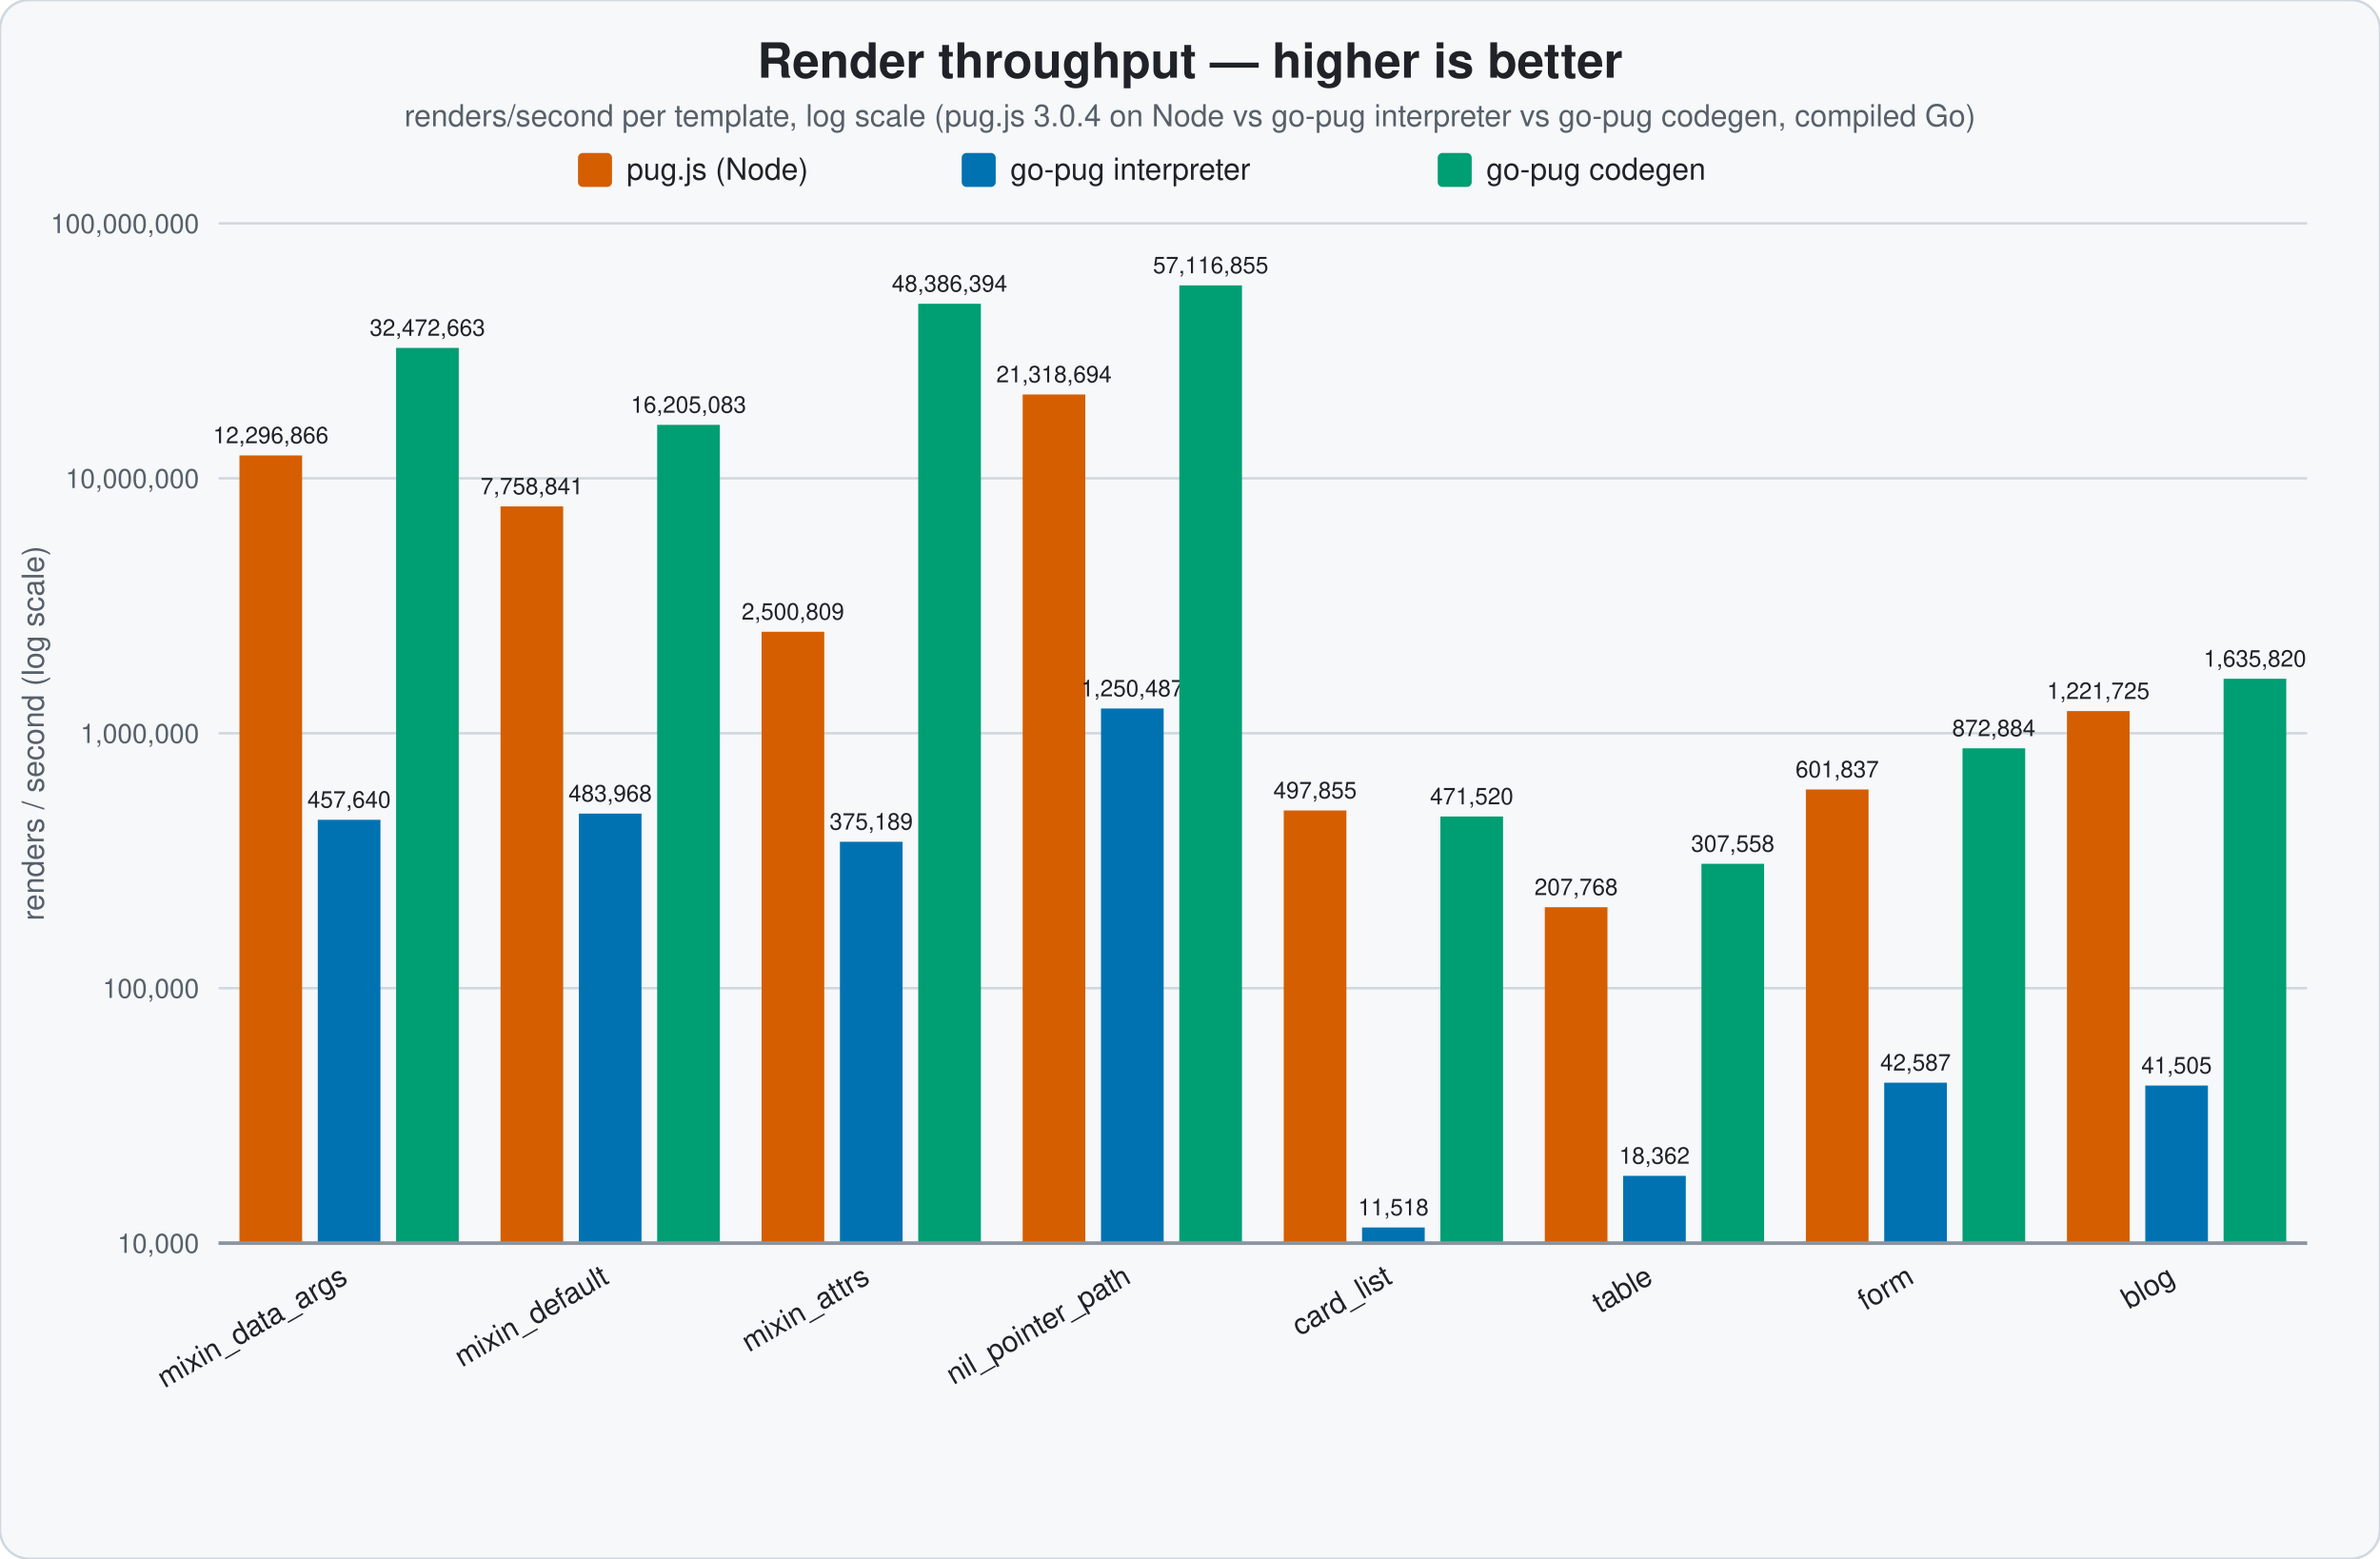
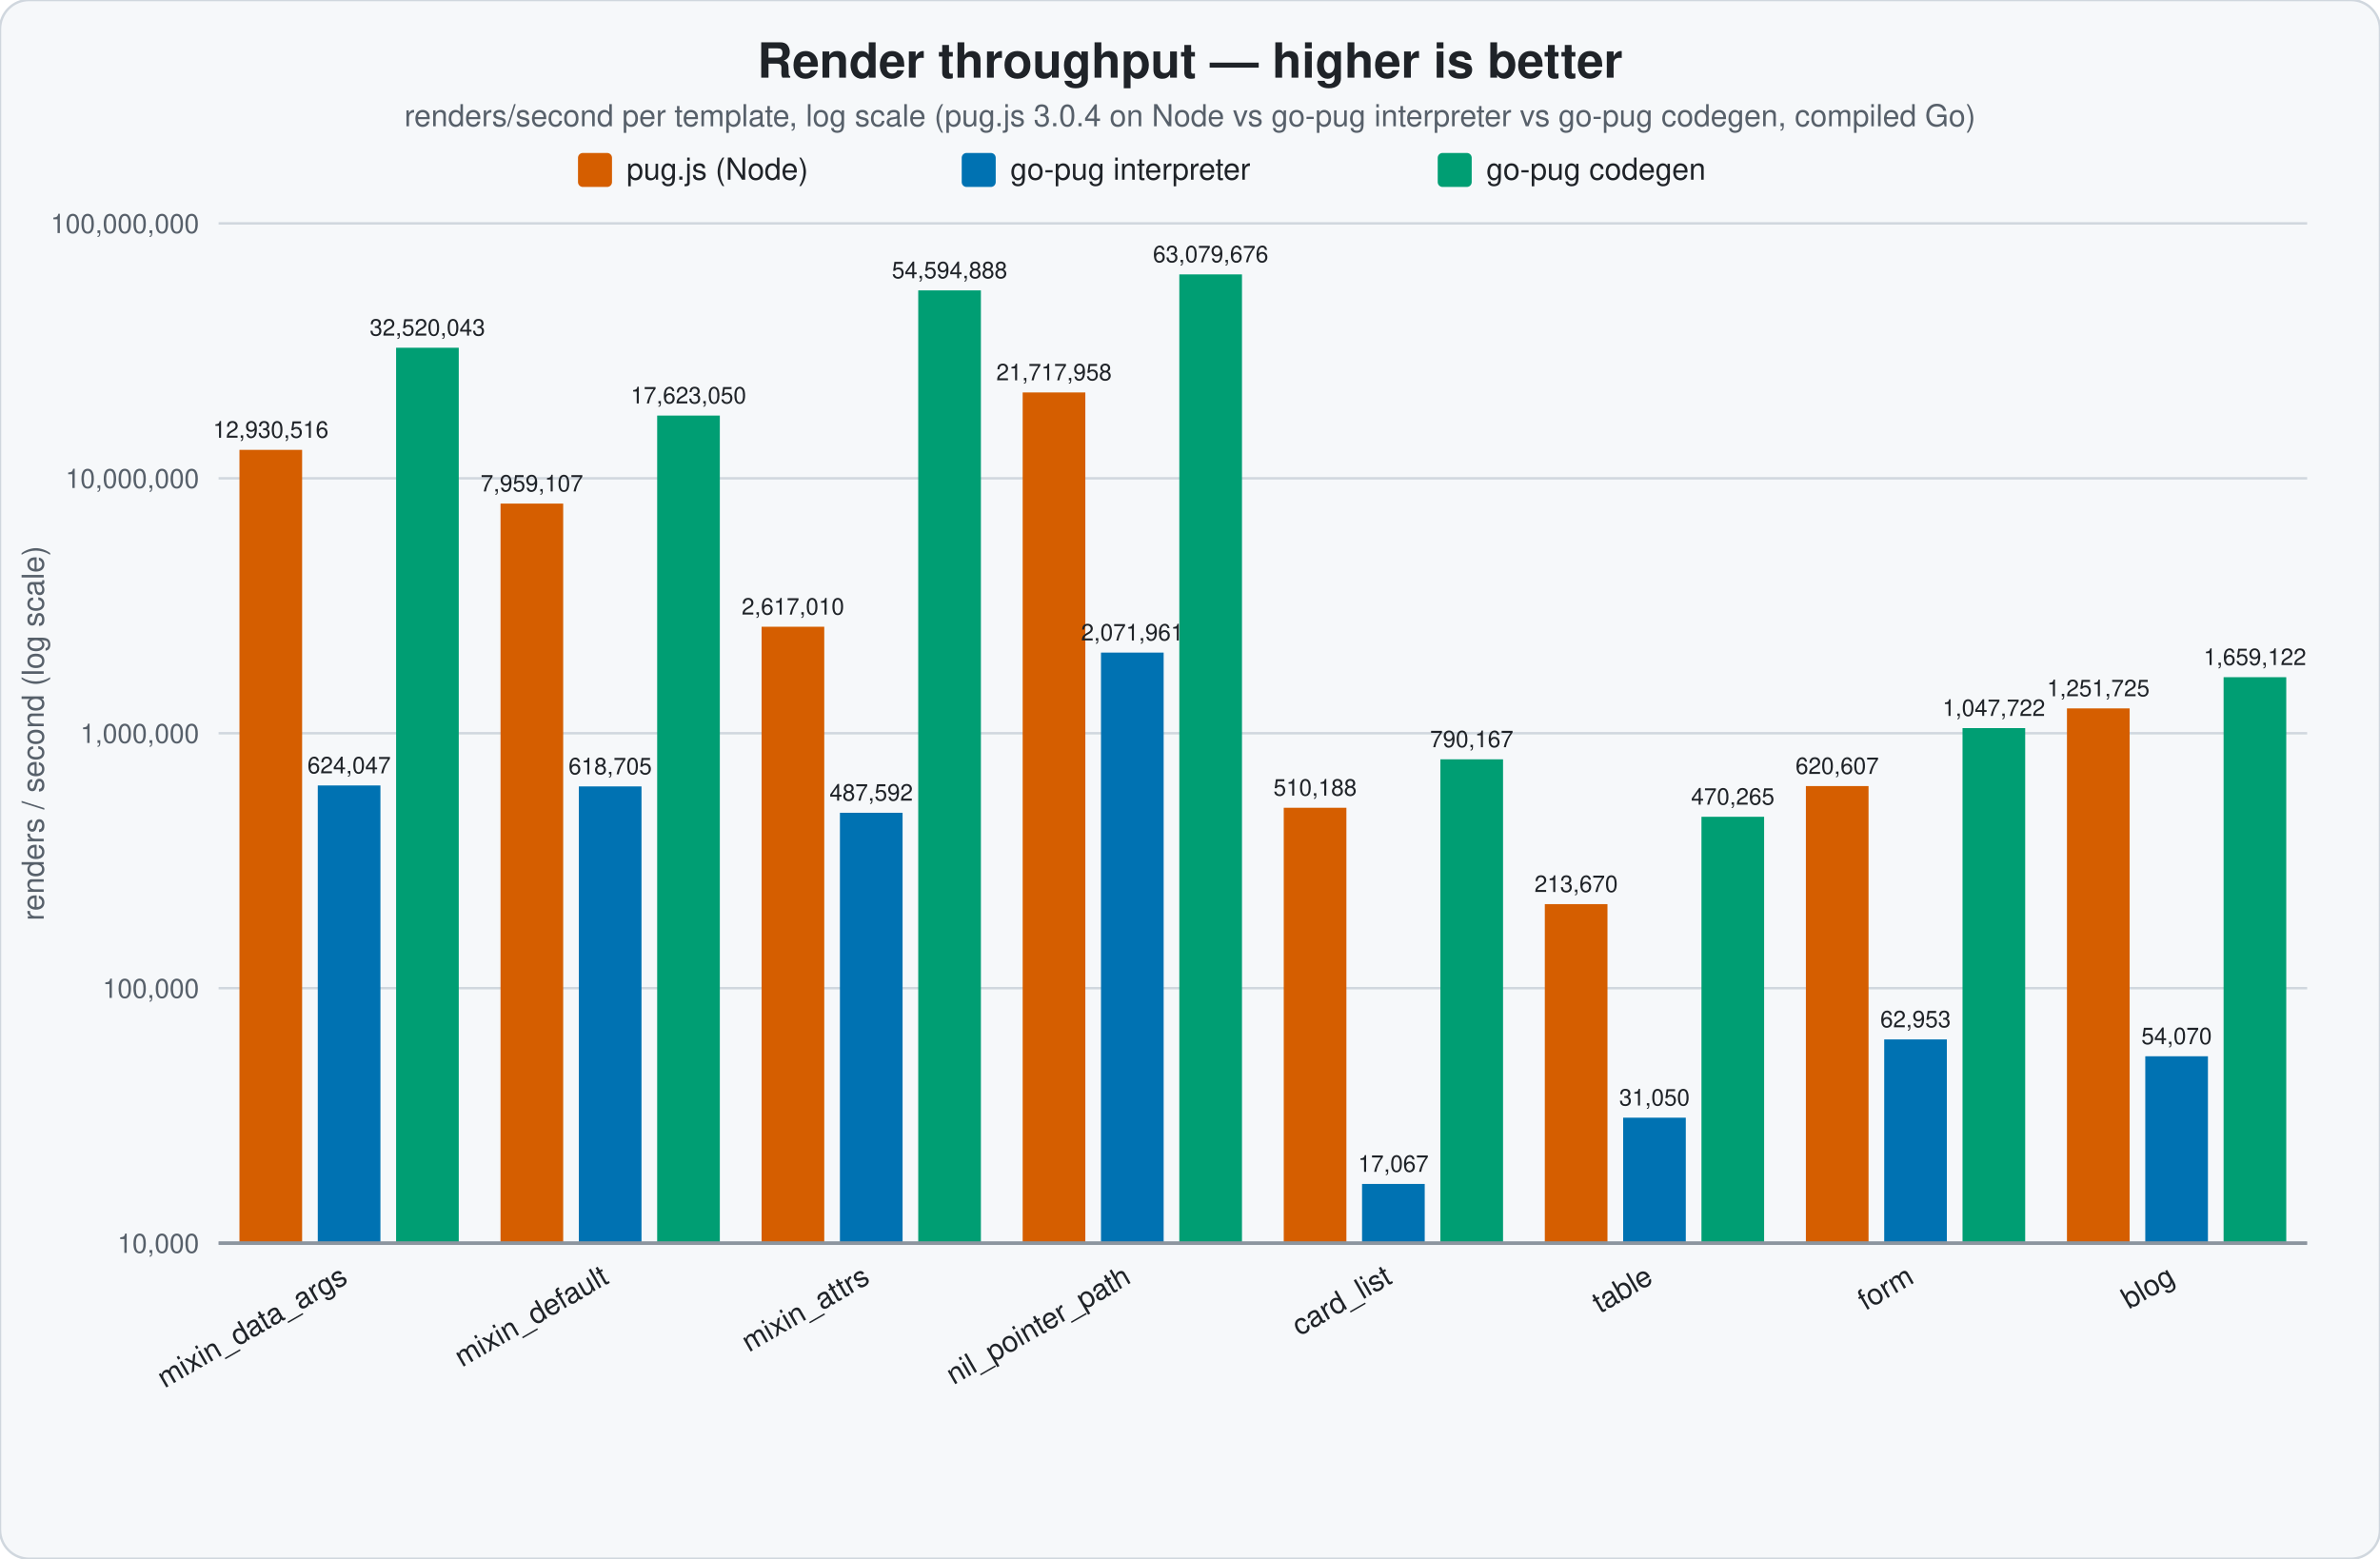
<svg xmlns="http://www.w3.org/2000/svg" viewBox="0 0 980 642" width="980" height="642" font-family="-apple-system, BlinkMacSystemFont, 'Segoe UI', Helvetica, Arial, sans-serif">
  <rect x="0" y="0" width="980" height="642" rx="12" fill="#f6f8fa" stroke="#d0d7de" stroke-width="1" />
  <text x="490" y="32" font-size="20" font-weight="700" fill="#1f2328" text-anchor="middle">Render throughput — higher is better</text>
  <text x="490" y="52" font-size="12.5" fill="#57606a" text-anchor="middle">renders/second per template, log scale (pug.js 3.0.4 on Node vs go-pug interpreter vs go-pug codegen, compiled Go)</text>
  <rect x="238" y="63" width="14" height="14" rx="2" fill="#d55e00" />
  <text x="258" y="74" font-size="12.5" fill="#1f2328">pug.js (Node)</text>
  <rect x="396" y="63" width="14" height="14" rx="2" fill="#0072b2" />
  <text x="416" y="74" font-size="12.5" fill="#1f2328">go-pug interpreter</text>
  <rect x="592" y="63" width="14" height="14" rx="2" fill="#009e73" />
  <text x="612" y="74" font-size="12.5" fill="#1f2328">go-pug codegen</text>
  <line x1="90" y1="512" x2="950" y2="512" stroke="#d0d7de" stroke-width="1" />
  <text x="82" y="516" font-size="11" fill="#57606a" text-anchor="end">10,000</text>
  <line x1="90" y1="407" x2="950" y2="407" stroke="#d0d7de" stroke-width="1" />
  <text x="82" y="411" font-size="11" fill="#57606a" text-anchor="end">100,000</text>
  <line x1="90" y1="302" x2="950" y2="302" stroke="#d0d7de" stroke-width="1" />
  <text x="82" y="306" font-size="11" fill="#57606a" text-anchor="end">1,000,000</text>
  <line x1="90" y1="197" x2="950" y2="197" stroke="#d0d7de" stroke-width="1" />
  <text x="82" y="201" font-size="11" fill="#57606a" text-anchor="end">10,000,000</text>
  <line x1="90" y1="92" x2="950" y2="92" stroke="#d0d7de" stroke-width="1" />
  <text x="82" y="96" font-size="11" fill="#57606a" text-anchor="end">100,000,000</text>
  <text x="18" y="302" font-size="12.5" fill="#57606a" text-anchor="middle" transform="rotate(-90 18 302)">renders / second (log scale)</text>
-   <rect x="98.6" y="187.572" width="25.8" height="324.428" fill="#d55e00" />
-   <text x="111.5" y="182.572" font-size="9.5" fill="#1f2328" text-anchor="middle">12,296,866</text>
-   <rect x="130.85" y="337.645" width="25.8" height="174.355" fill="#0072b2" />
-   <text x="143.75" y="332.645" font-size="9.5" fill="#1f2328" text-anchor="middle">457,640</text>
-   <rect x="163.1" y="143.291" width="25.8" height="368.709" fill="#009e73" />
-   <text x="176" y="138.291" font-size="9.5" fill="#1f2328" text-anchor="middle">32,472,663</text>
+   <rect x="98.6" y="185.28" width="25.8" height="326.72" fill="#d55e00" />
+   <text x="111.5" y="180.28" font-size="9.5" fill="#1f2328" text-anchor="middle">12,930,516</text>
+   <rect x="130.85" y="323.502" width="25.8" height="188.498" fill="#0072b2" />
+   <text x="143.75" y="318.502" font-size="9.5" fill="#1f2328" text-anchor="middle">624,047</text>
+   <rect x="163.1" y="143.224" width="25.8" height="368.776" fill="#009e73" />
+   <text x="176" y="138.224" font-size="9.5" fill="#1f2328" text-anchor="middle">32,520,043</text>
  <text x="143.75" y="528" font-size="12" fill="#1f2328" text-anchor="end" transform="rotate(-30 143.75 528)">mixin_data_args</text>
-   <rect x="206.1" y="208.571" width="25.8" height="303.429" fill="#d55e00" />
-   <text x="219" y="203.571" font-size="9.5" fill="#1f2328" text-anchor="middle">7,758,841</text>
-   <rect x="238.35" y="335.094" width="25.8" height="176.906" fill="#0072b2" />
-   <text x="251.25" y="330.094" font-size="9.5" fill="#1f2328" text-anchor="middle">483,968</text>
-   <rect x="270.6" y="174.987" width="25.8" height="337.013" fill="#009e73" />
-   <text x="283.5" y="169.987" font-size="9.5" fill="#1f2328" text-anchor="middle">16,205,083</text>
+   <rect x="206.1" y="207.409" width="25.8" height="304.591" fill="#d55e00" />
+   <text x="219" y="202.409" font-size="9.5" fill="#1f2328" text-anchor="middle">7,959,107</text>
+   <rect x="238.35" y="323.894" width="25.8" height="188.106" fill="#0072b2" />
+   <text x="251.25" y="318.894" font-size="9.5" fill="#1f2328" text-anchor="middle">618,705</text>
+   <rect x="270.6" y="171.161" width="25.8" height="340.839" fill="#009e73" />
+   <text x="283.5" y="166.161" font-size="9.5" fill="#1f2328" text-anchor="middle">17,623,050</text>
  <text x="251.25" y="528" font-size="12" fill="#1f2328" text-anchor="end" transform="rotate(-30 251.25 528)">mixin_default</text>
-   <rect x="313.6" y="260.202" width="25.8" height="251.798" fill="#d55e00" />
-   <text x="326.5" y="255.202" font-size="9.5" fill="#1f2328" text-anchor="middle">2,500,809</text>
-   <rect x="345.85" y="346.704" width="25.8" height="165.296" fill="#0072b2" />
-   <text x="358.75" y="341.704" font-size="9.5" fill="#1f2328" text-anchor="middle">375,189</text>
-   <rect x="378.1" y="125.104" width="25.8" height="386.896" fill="#009e73" />
-   <text x="391" y="120.104" font-size="9.5" fill="#1f2328" text-anchor="middle">48,386,394</text>
+   <rect x="313.6" y="258.13" width="25.8" height="253.87" fill="#d55e00" />
+   <text x="326.5" y="253.13" font-size="9.5" fill="#1f2328" text-anchor="middle">2,617,010</text>
+   <rect x="345.85" y="334.754" width="25.8" height="177.246" fill="#0072b2" />
+   <text x="358.75" y="329.754" font-size="9.5" fill="#1f2328" text-anchor="middle">487,592</text>
+   <rect x="378.1" y="119.599" width="25.8" height="392.401" fill="#009e73" />
+   <text x="391" y="114.599" font-size="9.5" fill="#1f2328" text-anchor="middle">54,594,888</text>
  <text x="358.75" y="528" font-size="12" fill="#1f2328" text-anchor="end" transform="rotate(-30 358.75 528)">mixin_attrs</text>
-   <rect x="421.1" y="162.48" width="25.8" height="349.52" fill="#d55e00" />
-   <text x="434" y="157.48" font-size="9.5" fill="#1f2328" text-anchor="middle">21,318,694</text>
-   <rect x="453.35" y="291.807" width="25.8" height="220.193" fill="#0072b2" />
-   <text x="466.25" y="286.807" font-size="9.5" fill="#1f2328" text-anchor="middle">1,250,487</text>
-   <rect x="485.6" y="117.54" width="25.8" height="394.46" fill="#009e73" />
-   <text x="498.5" y="112.54" font-size="9.5" fill="#1f2328" text-anchor="middle">57,116,855</text>
+   <rect x="421.1" y="161.634" width="25.8" height="350.366" fill="#d55e00" />
+   <text x="434" y="156.634" font-size="9.5" fill="#1f2328" text-anchor="middle">21,717,958</text>
+   <rect x="453.35" y="268.78" width="25.8" height="243.22" fill="#0072b2" />
+   <text x="466.25" y="263.78" font-size="9.5" fill="#1f2328" text-anchor="middle">2,071,961</text>
+   <rect x="485.6" y="113.012" width="25.8" height="398.988" fill="#009e73" />
+   <text x="498.5" y="108.012" font-size="9.5" fill="#1f2328" text-anchor="middle">63,079,676</text>
  <text x="466.25" y="528" font-size="12" fill="#1f2328" text-anchor="end" transform="rotate(-30 466.25 528)">nil_pointer_path</text>
-   <rect x="528.6" y="333.804" width="25.8" height="178.196" fill="#d55e00" />
-   <text x="541.5" y="328.804" font-size="9.5" fill="#1f2328" text-anchor="middle">497,855</text>
-   <rect x="560.85" y="505.555" width="25.8" height="6.445" fill="#0072b2" />
-   <text x="573.75" y="500.555" font-size="9.5" fill="#1f2328" text-anchor="middle">11,518</text>
-   <rect x="593.1" y="336.282" width="25.8" height="175.718" fill="#009e73" />
-   <text x="606" y="331.282" font-size="9.5" fill="#1f2328" text-anchor="middle">471,520</text>
+   <rect x="528.6" y="332.688" width="25.8" height="179.312" fill="#d55e00" />
+   <text x="541.5" y="327.688" font-size="9.5" fill="#1f2328" text-anchor="middle">510,188</text>
+   <rect x="560.85" y="487.623" width="25.8" height="24.377" fill="#0072b2" />
+   <text x="573.75" y="482.623" font-size="9.5" fill="#1f2328" text-anchor="middle">17,067</text>
+   <rect x="593.1" y="312.74" width="25.8" height="199.26" fill="#009e73" />
+   <text x="606" y="307.74" font-size="9.5" fill="#1f2328" text-anchor="middle">790,167</text>
  <text x="573.75" y="528" font-size="12" fill="#1f2328" text-anchor="end" transform="rotate(-30 573.75 528)">card_list</text>
-   <rect x="636.1" y="373.654" width="25.8" height="138.346" fill="#d55e00" />
-   <text x="649" y="368.654" font-size="9.5" fill="#1f2328" text-anchor="middle">207,768</text>
-   <rect x="668.35" y="484.289" width="25.8" height="27.711" fill="#0072b2" />
-   <text x="681.25" y="479.289" font-size="9.5" fill="#1f2328" text-anchor="middle">18,362</text>
-   <rect x="700.6" y="355.768" width="25.8" height="156.232" fill="#009e73" />
-   <text x="713.5" y="350.768" font-size="9.5" fill="#1f2328" text-anchor="middle">307,558</text>
+   <rect x="636.1" y="372.377" width="25.8" height="139.623" fill="#d55e00" />
+   <text x="649" y="367.377" font-size="9.5" fill="#1f2328" text-anchor="middle">213,670</text>
+   <rect x="668.35" y="460.333" width="25.8" height="51.667" fill="#0072b2" />
+   <text x="681.25" y="455.333" font-size="9.5" fill="#1f2328" text-anchor="middle">31,050</text>
+   <rect x="700.6" y="336.404" width="25.8" height="175.596" fill="#009e73" />
+   <text x="713.5" y="331.404" font-size="9.5" fill="#1f2328" text-anchor="middle">470,265</text>
  <text x="681.25" y="528" font-size="12" fill="#1f2328" text-anchor="end" transform="rotate(-30 681.25 528)">table</text>
-   <rect x="743.6" y="325.155" width="25.8" height="186.845" fill="#d55e00" />
-   <text x="756.5" y="320.155" font-size="9.5" fill="#1f2328" text-anchor="middle">601,837</text>
-   <rect x="775.85" y="445.925" width="25.8" height="66.075" fill="#0072b2" />
-   <text x="788.75" y="440.925" font-size="9.5" fill="#1f2328" text-anchor="middle">42,587</text>
-   <rect x="808.1" y="308.2" width="25.8" height="203.8" fill="#009e73" />
-   <text x="821" y="303.2" font-size="9.5" fill="#1f2328" text-anchor="middle">872,884</text>
+   <rect x="743.6" y="323.754" width="25.8" height="188.246" fill="#d55e00" />
+   <text x="756.5" y="318.754" font-size="9.5" fill="#1f2328" text-anchor="middle">620,607</text>
+   <rect x="775.85" y="428.103" width="25.8" height="83.897" fill="#0072b2" />
+   <text x="788.75" y="423.103" font-size="9.5" fill="#1f2328" text-anchor="middle">62,953</text>
+   <rect x="808.1" y="299.874" width="25.8" height="212.126" fill="#009e73" />
+   <text x="821" y="294.874" font-size="9.5" fill="#1f2328" text-anchor="middle">1,047,722</text>
  <text x="788.75" y="528" font-size="12" fill="#1f2328" text-anchor="end" transform="rotate(-30 788.75 528)">form</text>
-   <rect x="851.1" y="292.868" width="25.8" height="219.132" fill="#d55e00" />
-   <text x="864" y="287.868" font-size="9.5" fill="#1f2328" text-anchor="middle">1,221,725</text>
-   <rect x="883.35" y="447.099" width="25.8" height="64.901" fill="#0072b2" />
-   <text x="896.25" y="442.099" font-size="9.5" fill="#1f2328" text-anchor="middle">41,505</text>
-   <rect x="915.6" y="279.558" width="25.8" height="232.442" fill="#009e73" />
-   <text x="928.5" y="274.558" font-size="9.5" fill="#1f2328" text-anchor="middle">1,635,820</text>
+   <rect x="851.1" y="291.762" width="25.8" height="220.238" fill="#d55e00" />
+   <text x="864" y="286.762" font-size="9.5" fill="#1f2328" text-anchor="middle">1,251,725</text>
+   <rect x="883.35" y="435.04" width="25.8" height="76.96" fill="#0072b2" />
+   <text x="896.25" y="430.04" font-size="9.5" fill="#1f2328" text-anchor="middle">54,070</text>
+   <rect x="915.6" y="278.913" width="25.8" height="233.087" fill="#009e73" />
+   <text x="928.5" y="273.913" font-size="9.5" fill="#1f2328" text-anchor="middle">1,659,122</text>
  <text x="896.25" y="528" font-size="12" fill="#1f2328" text-anchor="end" transform="rotate(-30 896.25 528)">blog</text>
  <line x1="90" y1="512" x2="950" y2="512" stroke="#8c959f" stroke-width="1.5" />
</svg>
